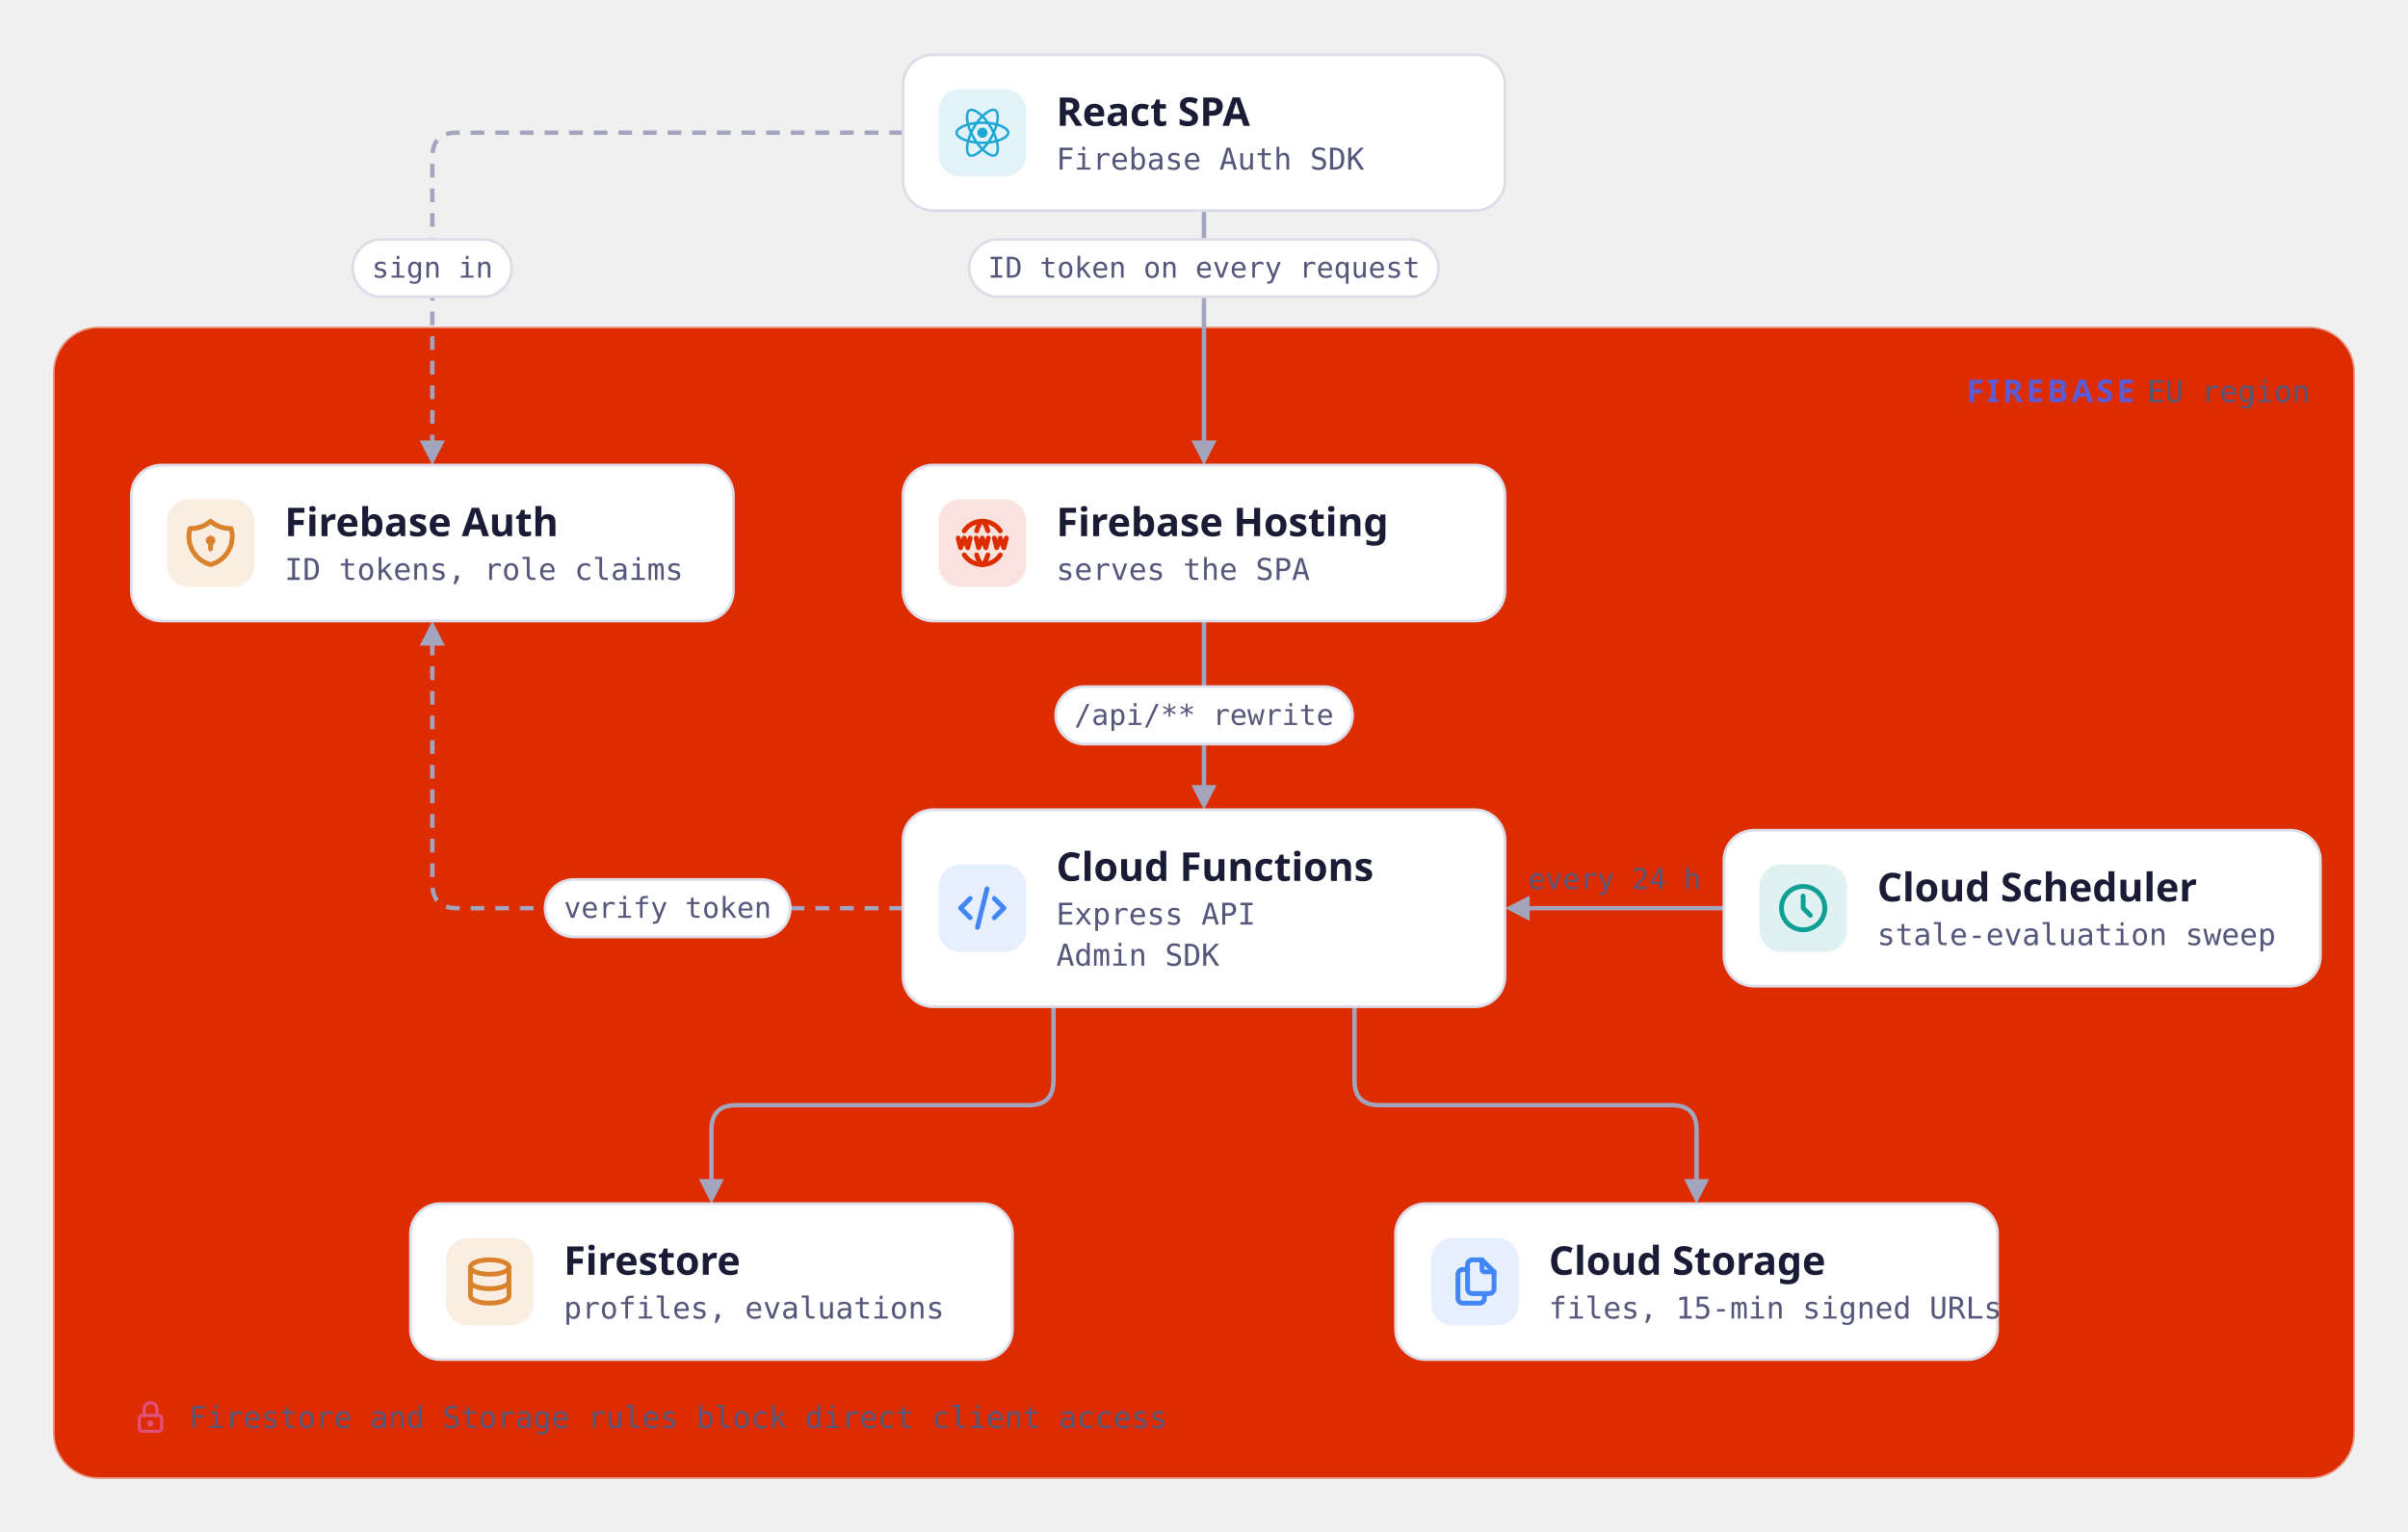
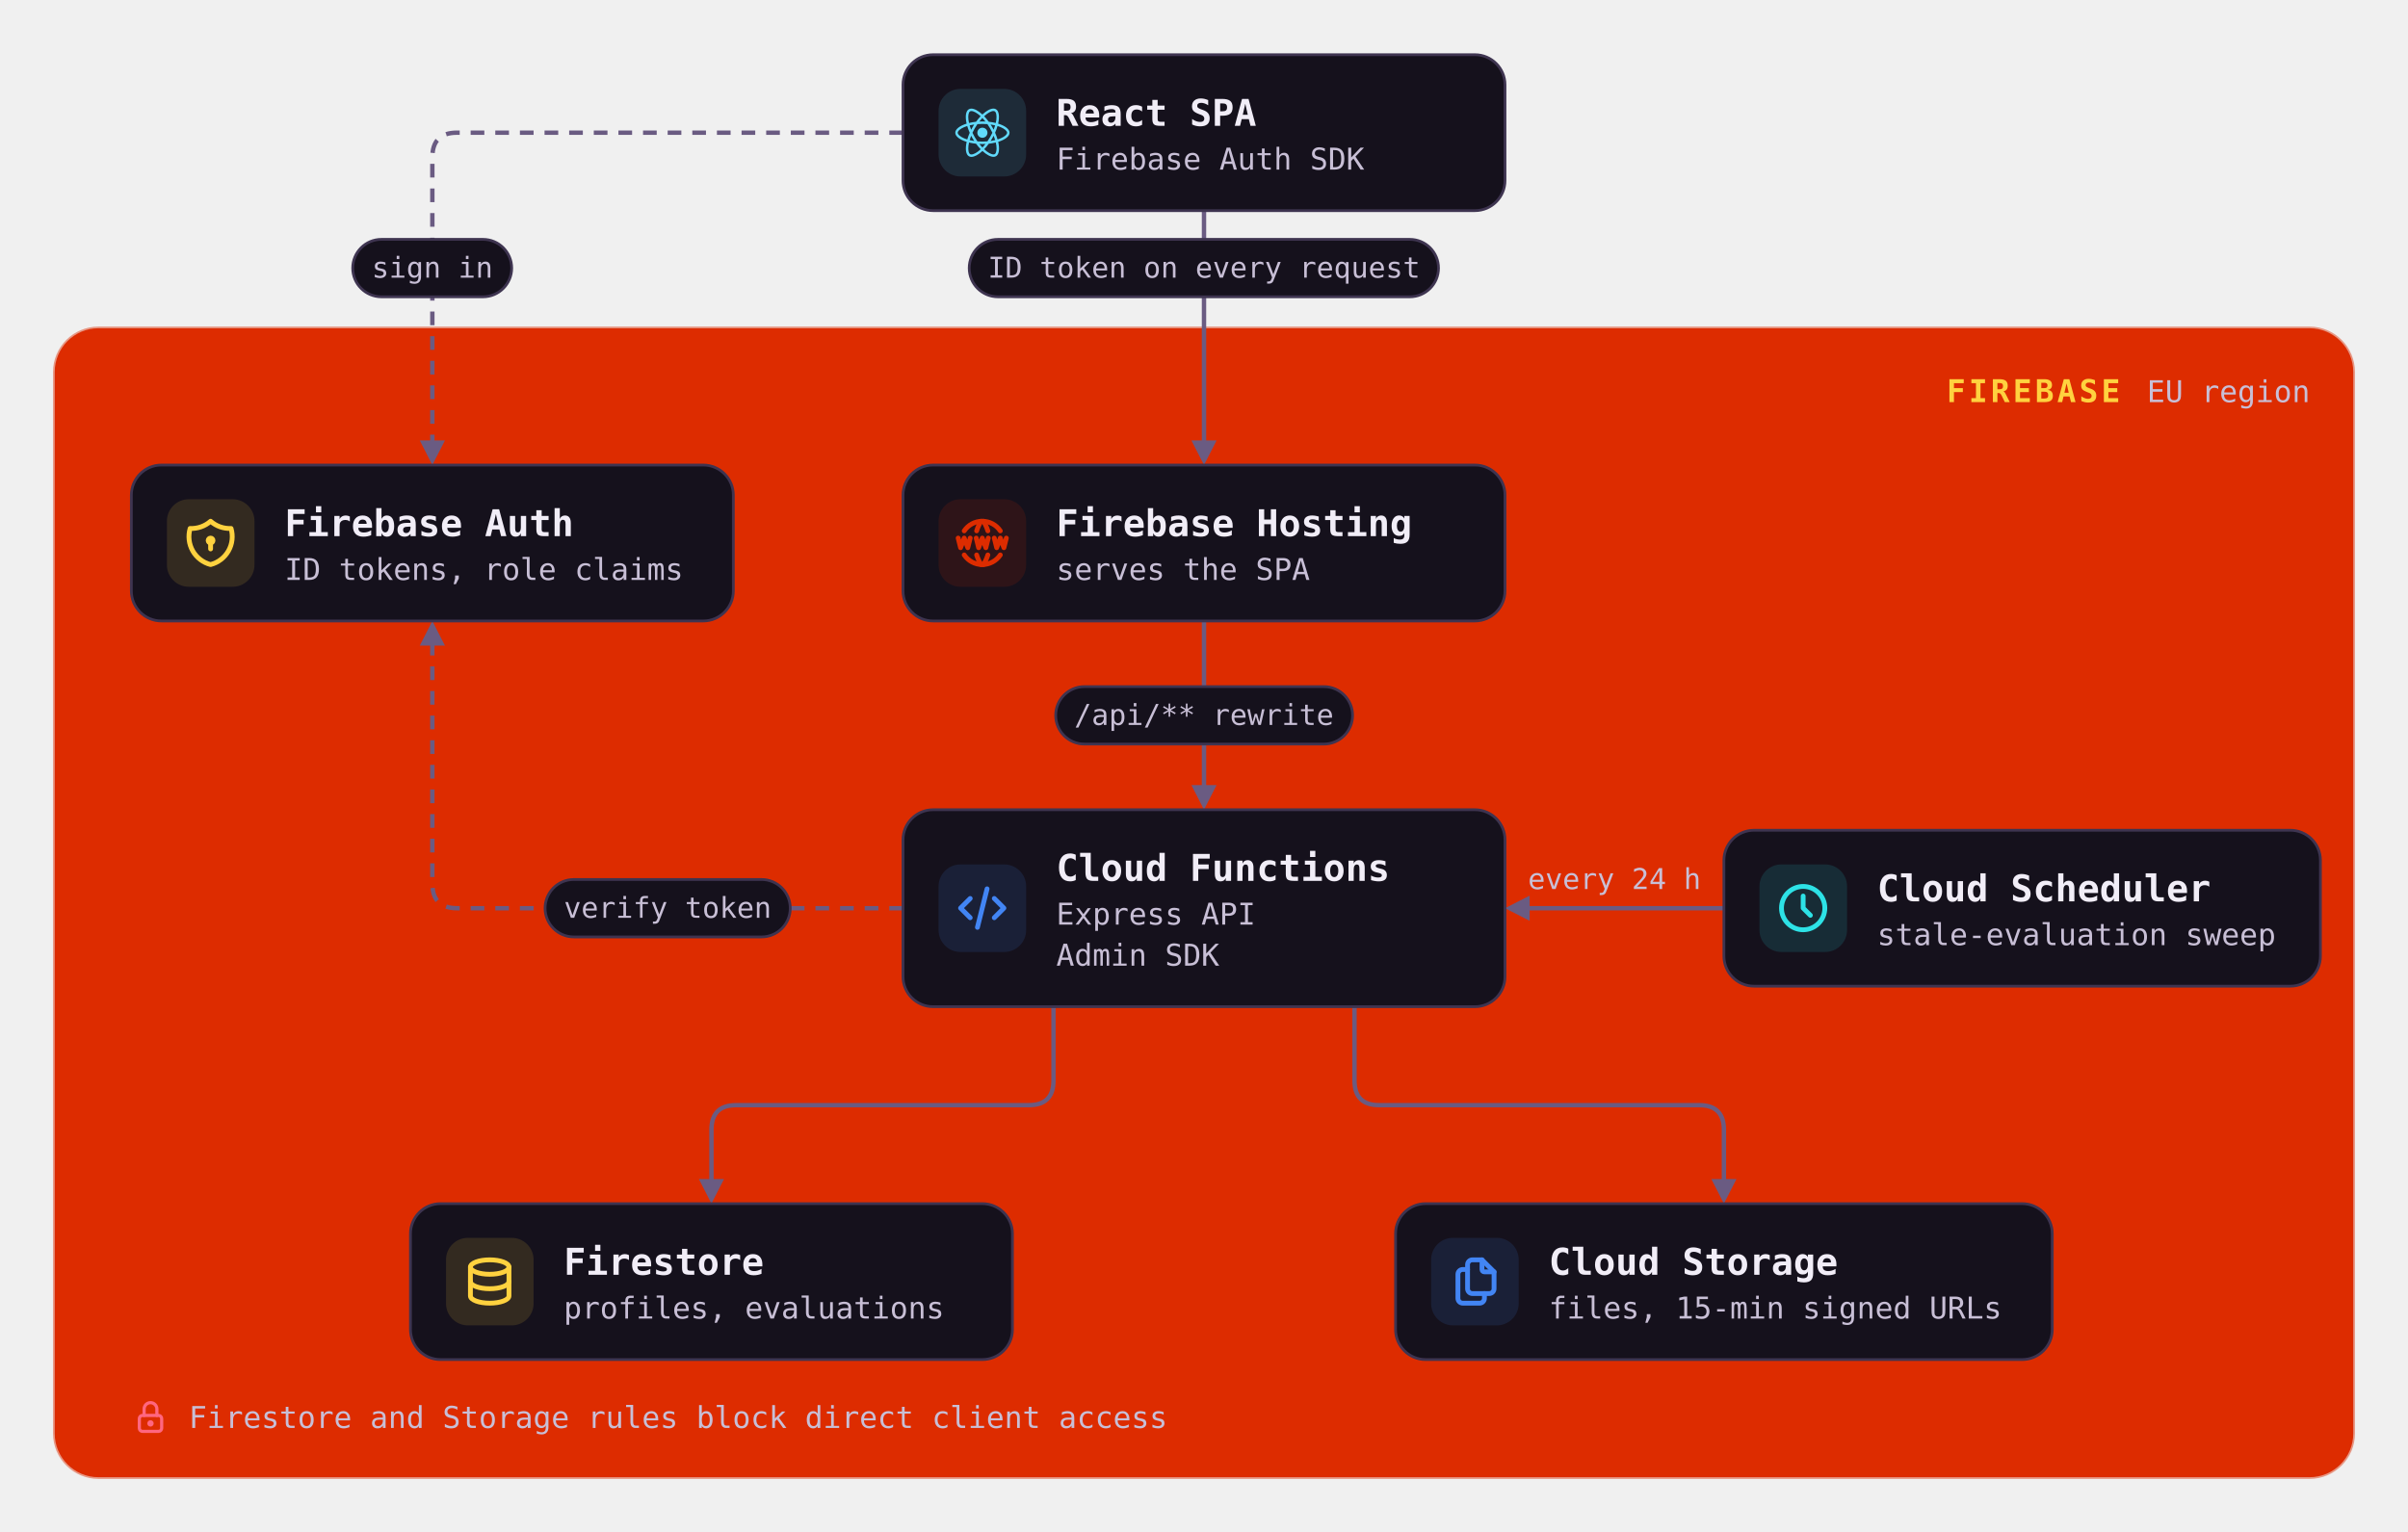
<svg xmlns="http://www.w3.org/2000/svg" viewBox="0 0 880 560" width="880" height="560" role="img" aria-label="HR System Hub architecture">
  <rect x="20" y="120" width="840" height="420" rx="16" style="fill:#DD2C00;stroke:#DD2C00;fill-opacity:var(--dg-tint,.045)" stroke-opacity="0.45" stroke-width="1.25" />
-   <g transform="translate(692.7 133) scale(0.7083)" style="fill:#DD2C00">
+   <g transform="translate(685.4 133) scale(0.7083)" style="fill:#DD2C00">
    <path d="M19.455 8.369c-.538-.748-1.778-2.285-3.681-4.569-.826-.991-1.535-1.832-1.884-2.245a146 146 0 0 0-.488-.576l-.207-.245-.113-.133-.022-.032-.01-.005L12.57 0l-.609.488c-1.555 1.246-2.828 2.851-3.681 4.64-.523 1.064-.864 2.105-1.043 3.176-.047.241-.088.489-.121.738-.209-.017-.421-.028-.632-.033-.018-.001-.035-.002-.059-.003a7.46 7.46 0 0 0-2.28.274l-.317.089-.163.286c-.765 1.342-1.198 2.869-1.252 4.416-.07 2.01.477 3.954 1.583 5.625 1.082 1.633 2.61 2.882 4.42 3.611l.236.095.071.025.003-.001a9.59 9.59 0 0 0 2.941.568q.171.006.342.006c1.273 0 2.513-.249 3.69-.742l.008.004.313-.145a9.63 9.63 0 0 0 3.927-3.335c1.01-1.49 1.577-3.234 1.641-5.042.075-2.161-.643-4.304-2.133-6.371m-7.083 6.695c.328 1.244.264 2.44-.191 3.558-1.135-1.12-1.967-2.352-2.475-3.665-.543-1.404-.87-2.74-.974-3.975.48.157.922.366 1.315.622 1.132.737 1.914 1.902 2.325 3.461zm.207 6.022c.482.368.99.712 1.513 1.028-.771.21-1.565.302-2.369.273a8 8 0 0 1-.373-.022c.458-.394.869-.823 1.228-1.279zm1.347-6.431c-.516-1.957-1.527-3.437-3.002-4.398-.647-.421-1.385-.741-2.194-.95.011-.134.026-.268.043-.4.014-.113.03-.216.046-.313.133-.689.332-1.37.589-2.025.099-.25.206-.499.321-.74l.004-.008c.177-.358.376-.719.61-1.105l.092-.152-.003-.001c.544-.851 1.197-1.627 1.942-2.311l.288.341c.672.796 1.304 1.548 1.878 2.237 1.291 1.549 2.966 3.583 3.612 4.48 1.277 1.771 1.893 3.579 1.83 5.375-.049 1.395-.461 2.755-1.195 3.933-.694 1.116-1.661 2.05-2.8 2.708-.636-.318-1.559-.839-2.539-1.599.79-1.575.952-3.28.479-5.072zm-2.575 5.397c-.725.939-1.587 1.55-2.09 1.856-.081-.029-.163-.06-.243-.093l-.065-.026c-1.49-.616-2.747-1.656-3.635-3.01-.907-1.384-1.356-2.993-1.298-4.653.041-1.19.338-2.327.882-3.379.316-.07.638-.114.96-.131l.084-.002c.162-.003.324-.003.478 0 .227.011.454.035.677.07.073 1.513.445 3.145 1.105 4.852.637 1.644 1.694 3.162 3.144 4.515z" />
  </g>
-   <text x="718.7" y="147" font-size="11.5" class="dg-t dg-label" fill="#5b5bd6" font-family="PT Sans, sans-serif" font-weight="700" letter-spacing="1.15">FIREBASE</text>
-   <text x="784.6" y="147" font-size="11" class="dg-m" fill="#55577a" font-family="JetBrains Mono, monospace" font-weight="500">EU region</text>
-   <path d="M440 77L440 163" fill="none" style="stroke:var(--dg-edge,#a3a5bf)" stroke-width="1.6" />
-   <path d="M440 170L435.4 161L444.6 161Z" style="fill:var(--dg-edge,#a3a5bf)" />
-   <path d="M330 48.5L167 48.5Q158 48.5 158 57.5L158 163" fill="none" style="stroke:var(--dg-edge,#a3a5bf)" stroke-width="1.6" stroke-dasharray="5 4" />
-   <path d="M158 170L153.4 161L162.6 161Z" style="fill:var(--dg-edge,#a3a5bf)" />
-   <path d="M440 227L440 289" fill="none" style="stroke:var(--dg-edge,#a3a5bf)" stroke-width="1.6" />
-   <path d="M440 296L435.4 287L444.6 287Z" style="fill:var(--dg-edge,#a3a5bf)" />
-   <path d="M330 332L167 332Q158 332 158 323L158 234" fill="none" style="stroke:var(--dg-edge,#a3a5bf)" stroke-width="1.6" stroke-dasharray="5 4" />
-   <path d="M158 227L162.6 236L153.4 236Z" style="fill:var(--dg-edge,#a3a5bf)" />
-   <path d="M630 332L557 332" fill="none" style="stroke:var(--dg-edge,#a3a5bf)" stroke-width="1.6" />
-   <path d="M550 332L559 327.4L559 336.6Z" style="fill:var(--dg-edge,#a3a5bf)" />
-   <path d="M385 368L385 395Q385 404 376 404L269 404Q260 404 260 413L260 433" fill="none" style="stroke:var(--dg-edge,#a3a5bf)" stroke-width="1.6" />
-   <path d="M260 440L255.4 431L264.6 431Z" style="fill:var(--dg-edge,#a3a5bf)" />
-   <path d="M495 368L495 395Q495 404 504 404L611 404Q620 404 620 413L620 433" fill="none" style="stroke:var(--dg-edge,#a3a5bf)" stroke-width="1.6" />
-   <path d="M620 440L615.4 431L624.6 431Z" style="fill:var(--dg-edge,#a3a5bf)" />
-   <rect x="330" y="20" width="220" height="57" rx="11" class="dg-card" fill="#fff" stroke="#dcdde8" />
-   <rect x="343" y="32.5" width="32" height="32" rx="8" style="fill:#1ea7d4" fill-opacity="0.13" />
-   <g transform="translate(349.1 38.6) scale(0.8267)" style="fill:#1ea7d4">
+   <text x="711.4" y="147" font-size="11.5" class="dg-t dg-label" fill="#ffd23f" font-family="IBM Plex Mono, monospace" font-weight="700" letter-spacing="1.15">FIREBASE</text>
+   <text x="784.6" y="147" font-size="11" class="dg-m" fill="#c8bfd6" font-family="IBM Plex Mono, monospace" font-weight="500">EU region</text>
+   <path d="M440 77L440 163" fill="none" style="stroke:var(--dg-edge,#6a5b82)" stroke-width="1.6" />
+   <path d="M440 170L435.4 161L444.6 161Z" style="fill:var(--dg-edge,#6a5b82)" />
+   <path d="M330 48.5L167 48.5Q158 48.5 158 57.5L158 163" fill="none" style="stroke:var(--dg-edge,#6a5b82)" stroke-width="1.6" stroke-dasharray="5 4" />
+   <path d="M158 170L153.4 161L162.6 161Z" style="fill:var(--dg-edge,#6a5b82)" />
+   <path d="M440 227L440 289" fill="none" style="stroke:var(--dg-edge,#6a5b82)" stroke-width="1.6" />
+   <path d="M440 296L435.4 287L444.6 287Z" style="fill:var(--dg-edge,#6a5b82)" />
+   <path d="M330 332L167 332Q158 332 158 323L158 234" fill="none" style="stroke:var(--dg-edge,#6a5b82)" stroke-width="1.6" stroke-dasharray="5 4" />
+   <path d="M158 227L162.6 236L153.4 236Z" style="fill:var(--dg-edge,#6a5b82)" />
+   <path d="M630 332L557 332" fill="none" style="stroke:var(--dg-edge,#6a5b82)" stroke-width="1.6" />
+   <path d="M550 332L559 327.4L559 336.6Z" style="fill:var(--dg-edge,#6a5b82)" />
+   <path d="M385 368L385 395Q385 404 376 404L269 404Q260 404 260 413L260 433" fill="none" style="stroke:var(--dg-edge,#6a5b82)" stroke-width="1.6" />
+   <path d="M260 440L255.4 431L264.6 431Z" style="fill:var(--dg-edge,#6a5b82)" />
+   <path d="M495 368L495 395Q495 404 504 404L621 404Q630 404 630 413L630 433" fill="none" style="stroke:var(--dg-edge,#6a5b82)" stroke-width="1.6" />
+   <path d="M630 440L625.4 431L634.6 431Z" style="fill:var(--dg-edge,#6a5b82)" />
+   <rect x="330" y="20" width="220" height="57" rx="11" class="dg-card" fill="#15111c" stroke="#3e3450" />
+   <rect x="343" y="32.5" width="32" height="32" rx="8" style="fill:#61DAFB" fill-opacity="0.13" />
+   <g transform="translate(349.1 38.6) scale(0.8267)" style="fill:#61DAFB">
    <path d="M14.23 12.004a2.236 2.236 0 0 1-2.235 2.236 2.236 2.236 0 0 1-2.236-2.236 2.236 2.236 0 0 1 2.235-2.236 2.236 2.236 0 0 1 2.236 2.236zm2.648-10.69c-1.346 0-3.107.96-4.888 2.622-1.78-1.653-3.542-2.602-4.887-2.602-.41 0-.783.093-1.106.278-1.375.793-1.683 3.264-.973 6.365C1.98 8.917 0 10.42 0 12.004c0 1.59 1.99 3.097 5.043 4.03-.704 3.113-.39 5.588.988 6.38.32.187.69.275 1.102.275 1.345 0 3.107-.96 4.888-2.624 1.78 1.654 3.542 2.603 4.887 2.603.41 0 .783-.09 1.106-.275 1.374-.792 1.683-3.263.973-6.365C22.02 15.096 24 13.59 24 12.004c0-1.59-1.99-3.097-5.043-4.032.704-3.11.39-5.587-.988-6.38-.318-.184-.688-.277-1.092-.278zm-.005 1.09v.006c.225 0 .406.044.558.127.666.382.955 1.835.73 3.704-.054.46-.142.945-.25 1.44-.96-.236-2.006-.417-3.107-.534-.66-.905-1.345-1.727-2.035-2.447 1.592-1.48 3.087-2.292 4.105-2.295zm-9.77.02c1.012 0 2.514.808 4.11 2.28-.686.72-1.37 1.537-2.02 2.442-1.107.117-2.154.298-3.113.538-.112-.49-.195-.964-.254-1.42-.23-1.868.054-3.32.714-3.707.19-.09.4-.127.563-.132zm4.882 3.05c.455.468.91.992 1.36 1.564-.44-.02-.89-.034-1.345-.034-.46 0-.915.01-1.36.034.44-.572.895-1.096 1.345-1.565zM12 8.1c.74 0 1.477.034 2.202.093.406.582.802 1.203 1.183 1.86.372.64.71 1.29 1.018 1.946-.308.655-.646 1.31-1.013 1.95-.38.66-.773 1.288-1.18 1.87-.728.063-1.466.098-2.21.098-.74 0-1.477-.035-2.202-.093-.406-.582-.802-1.204-1.183-1.86-.372-.64-.71-1.29-1.018-1.946.303-.657.646-1.313 1.013-1.954.38-.66.773-1.286 1.18-1.868.728-.064 1.466-.098 2.21-.098zm-3.635.254c-.24.377-.48.763-.704 1.16-.225.39-.435.782-.635 1.174-.265-.656-.49-1.31-.676-1.947.64-.15 1.315-.283 2.015-.386zm7.26 0c.695.103 1.365.23 2.006.387-.18.632-.405 1.282-.66 1.933-.2-.39-.41-.783-.64-1.174-.225-.392-.465-.774-.705-1.146zm3.063.675c.484.15.944.317 1.375.498 1.732.74 2.852 1.708 2.852 2.476-.005.768-1.125 1.74-2.857 2.475-.42.18-.88.342-1.355.493-.28-.958-.646-1.956-1.1-2.98.45-1.017.81-2.01 1.085-2.964zm-13.395.004c.278.96.645 1.957 1.1 2.98-.45 1.017-.812 2.01-1.086 2.964-.484-.15-.944-.318-1.37-.5-1.732-.737-2.852-1.706-2.852-2.474 0-.768 1.12-1.742 2.852-2.476.42-.18.88-.342 1.356-.494zm11.678 4.28c.265.657.49 1.312.676 1.948-.64.157-1.316.29-2.016.39.24-.375.48-.762.705-1.158.225-.39.435-.788.636-1.18zm-9.945.02c.2.392.41.783.64 1.175.23.39.465.772.705 1.143-.695-.102-1.365-.23-2.006-.386.18-.63.406-1.282.66-1.933zM17.92 16.32c.112.493.2.968.254 1.423.23 1.868-.054 3.32-.714 3.708-.147.09-.338.128-.563.128-1.012 0-2.514-.807-4.11-2.28.686-.72 1.37-1.536 2.02-2.44 1.107-.118 2.154-.3 3.113-.54zm-11.83.01c.96.234 2.006.415 3.107.532.66.905 1.345 1.727 2.035 2.446-1.595 1.483-3.092 2.295-4.11 2.295-.22-.005-.406-.05-.553-.132-.666-.38-.955-1.834-.73-3.703.054-.46.142-.944.25-1.438zm4.56.64c.44.02.89.034 1.345.034.46 0 .915-.01 1.36-.034-.44.572-.895 1.095-1.345 1.565-.455-.47-.91-.993-1.36-1.565z" />
  </g>
-   <text x="386" y="46" font-size="14.5" class="dg-t dg-b" fill="#1a1b35" font-family="PT Sans, sans-serif" font-weight="700">React SPA</text>
-   <text x="386" y="62" font-size="11" class="dg-m" fill="#55577a" font-family="JetBrains Mono, monospace" font-weight="500">Firebase Auth SDK</text>
-   <rect x="48" y="170" width="220" height="57" rx="11" class="dg-card" fill="#fff" stroke="#dcdde8" />
-   <rect x="61" y="182.5" width="32" height="32" rx="8" style="fill:var(--dg-warn,#d9822b)" fill-opacity="0.13" />
-   <g transform="translate(66.4 187.9) scale(0.88)" fill="none" style="stroke:var(--dg-warn,#d9822b)" stroke-width="2" stroke-linecap="round" stroke-linejoin="round">
+   <text x="386" y="46" font-size="13.5" class="dg-t dg-b" fill="#f1edf7" font-family="IBM Plex Mono, monospace" font-weight="700">React SPA</text>
+   <text x="386" y="62" font-size="11" class="dg-m" fill="#c8bfd6" font-family="IBM Plex Mono, monospace" font-weight="500">Firebase Auth SDK</text>
+   <rect x="48" y="170" width="220" height="57" rx="11" class="dg-card" fill="#15111c" stroke="#3e3450" />
+   <rect x="61" y="182.5" width="32" height="32" rx="8" style="fill:var(--dg-warn,#ffd23f)" fill-opacity="0.13" />
+   <g transform="translate(66.4 187.9) scale(0.88)" fill="none" style="stroke:var(--dg-warn,#ffd23f)" stroke-width="2" stroke-linecap="round" stroke-linejoin="round">
    <path d="M12 3a12 12 0 0 0 8.5 3a12 12 0 0 1 -8.5 15a12 12 0 0 1 -8.5 -15a12 12 0 0 0 8.5 -3" />
    <path d="M11 11a1 1 0 1 0 2 0a1 1 0 1 0 -2 0" />
    <path d="M12 12l0 2.5" />
  </g>
-   <text x="104" y="196" font-size="14.5" class="dg-t dg-b" fill="#1a1b35" font-family="PT Sans, sans-serif" font-weight="700">Firebase Auth</text>
-   <text x="104" y="212" font-size="11" class="dg-m" fill="#55577a" font-family="JetBrains Mono, monospace" font-weight="500">ID tokens, role claims</text>
-   <rect x="330" y="170" width="220" height="57" rx="11" class="dg-card" fill="#fff" stroke="#dcdde8" />
+   <text x="104" y="196" font-size="13.5" class="dg-t dg-b" fill="#f1edf7" font-family="IBM Plex Mono, monospace" font-weight="700">Firebase Auth</text>
+   <text x="104" y="212" font-size="11" class="dg-m" fill="#c8bfd6" font-family="IBM Plex Mono, monospace" font-weight="500">ID tokens, role claims</text>
+   <rect x="330" y="170" width="220" height="57" rx="11" class="dg-card" fill="#15111c" stroke="#3e3450" />
  <rect x="343" y="182.5" width="32" height="32" rx="8" style="fill:#DD2C00" fill-opacity="0.13" />
  <g transform="translate(348.4 187.9) scale(0.88)" fill="none" style="stroke:#DD2C00" stroke-width="2" stroke-linecap="round" stroke-linejoin="round">
    <path d="M19.5 7a9 9 0 0 0 -7.5 -4a8.991 8.991 0 0 0 -7.484 4" />
    <path d="M11.5 3a16.989 16.989 0 0 0 -1.826 4" />
    <path d="M12.5 3a16.989 16.989 0 0 1 1.828 4" />
    <path d="M19.5 17a9 9 0 0 1 -7.5 4a8.991 8.991 0 0 1 -7.484 -4" />
    <path d="M11.5 21a16.989 16.989 0 0 1 -1.826 -4" />
    <path d="M12.5 21a16.989 16.989 0 0 0 1.828 -4" />
    <path d="M2 10l1 4l1.5 -4l1.5 4l1 -4" />
    <path d="M17 10l1 4l1.5 -4l1.5 4l1 -4" />
    <path d="M9.5 10l1 4l1.5 -4l1.5 4l1 -4" />
  </g>
-   <text x="386" y="196" font-size="14.5" class="dg-t dg-b" fill="#1a1b35" font-family="PT Sans, sans-serif" font-weight="700">Firebase Hosting</text>
-   <text x="386" y="212" font-size="11" class="dg-m" fill="#55577a" font-family="JetBrains Mono, monospace" font-weight="500">serves the SPA</text>
-   <rect x="330" y="296" width="220" height="72" rx="11" class="dg-card" fill="#fff" stroke="#dcdde8" />
+   <text x="386" y="196" font-size="13.5" class="dg-t dg-b" fill="#f1edf7" font-family="IBM Plex Mono, monospace" font-weight="700">Firebase Hosting</text>
+   <text x="386" y="212" font-size="11" class="dg-m" fill="#c8bfd6" font-family="IBM Plex Mono, monospace" font-weight="500">serves the SPA</text>
+   <rect x="330" y="296" width="220" height="72" rx="11" class="dg-card" fill="#15111c" stroke="#3e3450" />
  <rect x="343" y="316" width="32" height="32" rx="8" style="fill:#4285F4" fill-opacity="0.13" />
  <g transform="translate(348.4 321.4) scale(0.88)" fill="none" style="stroke:#4285F4" stroke-width="2" stroke-linecap="round" stroke-linejoin="round">
    <path d="M7 8l-4 4l4 4" />
    <path d="M17 8l4 4l-4 4" />
    <path d="M14 4l-4 16" />
  </g>
-   <text x="386" y="322" font-size="14.5" class="dg-t dg-b" fill="#1a1b35" font-family="PT Sans, sans-serif" font-weight="700">Cloud Functions</text>
-   <text x="386" y="338" font-size="11" class="dg-m" fill="#55577a" font-family="JetBrains Mono, monospace" font-weight="500">Express API</text>
-   <text x="386" y="353" font-size="11" class="dg-m" fill="#55577a" font-family="JetBrains Mono, monospace" font-weight="500">Admin SDK</text>
-   <rect x="630" y="303.5" width="218" height="57" rx="11" class="dg-card" fill="#fff" stroke="#dcdde8" />
-   <rect x="643" y="316" width="32" height="32" rx="8" style="fill:var(--dg-accent-2,#0f9f94)" fill-opacity="0.13" />
-   <g transform="translate(648.4 321.4) scale(0.88)" fill="none" style="stroke:var(--dg-accent-2,#0f9f94)" stroke-width="2" stroke-linecap="round" stroke-linejoin="round">
+   <text x="386" y="322" font-size="13.5" class="dg-t dg-b" fill="#f1edf7" font-family="IBM Plex Mono, monospace" font-weight="700">Cloud Functions</text>
+   <text x="386" y="338" font-size="11" class="dg-m" fill="#c8bfd6" font-family="IBM Plex Mono, monospace" font-weight="500">Express API</text>
+   <text x="386" y="353" font-size="11" class="dg-m" fill="#c8bfd6" font-family="IBM Plex Mono, monospace" font-weight="500">Admin SDK</text>
+   <rect x="630" y="303.5" width="218" height="57" rx="11" class="dg-card" fill="#15111c" stroke="#3e3450" />
+   <rect x="643" y="316" width="32" height="32" rx="8" style="fill:var(--dg-accent-2,#2de2e6)" fill-opacity="0.13" />
+   <g transform="translate(648.4 321.4) scale(0.88)" fill="none" style="stroke:var(--dg-accent-2,#2de2e6)" stroke-width="2" stroke-linecap="round" stroke-linejoin="round">
    <path d="M3 12a9 9 0 1 0 18 0a9 9 0 0 0 -18 0" />
    <path d="M12 7v5l3 3" />
  </g>
-   <text x="686" y="329.5" font-size="14.5" class="dg-t dg-b" fill="#1a1b35" font-family="PT Sans, sans-serif" font-weight="700">Cloud Scheduler</text>
-   <text x="686" y="345.5" font-size="11" class="dg-m" fill="#55577a" font-family="JetBrains Mono, monospace" font-weight="500">stale-evaluation sweep</text>
-   <rect x="150" y="440" width="220" height="57" rx="11" class="dg-card" fill="#fff" stroke="#dcdde8" />
-   <rect x="163" y="452.5" width="32" height="32" rx="8" style="fill:var(--dg-warn,#d9822b)" fill-opacity="0.13" />
-   <g transform="translate(168.4 457.9) scale(0.88)" fill="none" style="stroke:var(--dg-warn,#d9822b)" stroke-width="2" stroke-linecap="round" stroke-linejoin="round">
+   <text x="686" y="329.5" font-size="13.5" class="dg-t dg-b" fill="#f1edf7" font-family="IBM Plex Mono, monospace" font-weight="700">Cloud Scheduler</text>
+   <text x="686" y="345.5" font-size="11" class="dg-m" fill="#c8bfd6" font-family="IBM Plex Mono, monospace" font-weight="500">stale-evaluation sweep</text>
+   <rect x="150" y="440" width="220" height="57" rx="11" class="dg-card" fill="#15111c" stroke="#3e3450" />
+   <rect x="163" y="452.5" width="32" height="32" rx="8" style="fill:var(--dg-warn,#ffd23f)" fill-opacity="0.13" />
+   <g transform="translate(168.4 457.9) scale(0.88)" fill="none" style="stroke:var(--dg-warn,#ffd23f)" stroke-width="2" stroke-linecap="round" stroke-linejoin="round">
    <path d="M4 6a8 3 0 1 0 16 0a8 3 0 1 0 -16 0" />
    <path d="M4 6v6a8 3 0 0 0 16 0v-6" />
    <path d="M4 12v6a8 3 0 0 0 16 0v-6" />
  </g>
-   <text x="206" y="466" font-size="14.5" class="dg-t dg-b" fill="#1a1b35" font-family="PT Sans, sans-serif" font-weight="700">Firestore</text>
-   <text x="206" y="482" font-size="11" class="dg-m" fill="#55577a" font-family="JetBrains Mono, monospace" font-weight="500">profiles, evaluations</text>
-   <rect x="510" y="440" width="220" height="57" rx="11" class="dg-card" fill="#fff" stroke="#dcdde8" />
+   <text x="206" y="466" font-size="13.5" class="dg-t dg-b" fill="#f1edf7" font-family="IBM Plex Mono, monospace" font-weight="700">Firestore</text>
+   <text x="206" y="482" font-size="11" class="dg-m" fill="#c8bfd6" font-family="IBM Plex Mono, monospace" font-weight="500">profiles, evaluations</text>
+   <rect x="510" y="440" width="240" height="57" rx="11" class="dg-card" fill="#15111c" stroke="#3e3450" />
  <rect x="523" y="452.5" width="32" height="32" rx="8" style="fill:#4285F4" fill-opacity="0.13" />
  <g transform="translate(528.4 457.9) scale(0.88)" fill="none" style="stroke:#4285F4" stroke-width="2" stroke-linecap="round" stroke-linejoin="round">
    <path d="M15 3v4a1 1 0 0 0 1 1h4" />
    <path d="M18 17h-7a2 2 0 0 1 -2 -2v-10a2 2 0 0 1 2 -2h4l5 5v7a2 2 0 0 1 -2 2" />
    <path d="M16 17v2a2 2 0 0 1 -2 2h-7a2 2 0 0 1 -2 -2v-10a2 2 0 0 1 2 -2h2" />
  </g>
-   <text x="566" y="466" font-size="14.5" class="dg-t dg-b" fill="#1a1b35" font-family="PT Sans, sans-serif" font-weight="700">Cloud Storage</text>
-   <text x="566" y="482" font-size="11" class="dg-m" fill="#55577a" font-family="JetBrains Mono, monospace" font-weight="500">files, 15-min signed URLs</text>
-   <g transform="translate(48 511) scale(0.5833)" fill="none" style="stroke:var(--dg-danger,#e0507a)" stroke-width="2" stroke-linecap="round" stroke-linejoin="round">
+   <text x="566" y="466" font-size="13.5" class="dg-t dg-b" fill="#f1edf7" font-family="IBM Plex Mono, monospace" font-weight="700">Cloud Storage</text>
+   <text x="566" y="482" font-size="11" class="dg-m" fill="#c8bfd6" font-family="IBM Plex Mono, monospace" font-weight="500">files, 15-min signed URLs</text>
+   <g transform="translate(48 511) scale(0.5833)" fill="none" style="stroke:var(--dg-danger,#ff6680)" stroke-width="2" stroke-linecap="round" stroke-linejoin="round">
    <path d="M5 13a2 2 0 0 1 2 -2h10a2 2 0 0 1 2 2v6a2 2 0 0 1 -2 2h-10a2 2 0 0 1 -2 -2v-6" />
    <path d="M11 16a1 1 0 1 0 2 0a1 1 0 0 0 -2 0" />
    <path d="M8 11v-4a4 4 0 1 1 8 0v4" />
  </g>
-   <text x="69" y="522" font-size="11" class="dg-m" fill="#55577a" font-family="JetBrains Mono, monospace" font-weight="500">Firestore and Storage rules block direct client access</text>
-   <rect x="354.2" y="87.5" width="171.5" height="21" rx="10.5" class="dg-card" fill="#fff" stroke="#dcdde8" />
-   <text x="440" y="101.5" font-size="10.5" text-anchor="middle" class="dg-m" fill="#55577a" font-family="JetBrains Mono, monospace" font-weight="500">ID token on every request</text>
-   <rect x="128.9" y="87.5" width="58.1" height="21" rx="10.5" class="dg-card" fill="#fff" stroke="#dcdde8" />
-   <text x="158" y="101.5" font-size="10.5" text-anchor="middle" class="dg-m" fill="#55577a" font-family="JetBrains Mono, monospace" font-weight="500">sign in</text>
-   <rect x="385.8" y="251" width="108.5" height="21" rx="10.5" class="dg-card" fill="#fff" stroke="#dcdde8" />
-   <text x="440" y="265" font-size="10.5" text-anchor="middle" class="dg-m" fill="#55577a" font-family="JetBrains Mono, monospace" font-weight="500">/api/** rewrite</text>
-   <rect x="199.2" y="321.5" width="89.6" height="21" rx="10.5" class="dg-card" fill="#fff" stroke="#dcdde8" />
-   <text x="244" y="335.5" font-size="10.5" text-anchor="middle" class="dg-m" fill="#55577a" font-family="JetBrains Mono, monospace" font-weight="500">verify token</text>
-   <text x="590" y="325" font-size="10.5" text-anchor="middle" class="dg-m" fill="#55577a" font-family="JetBrains Mono, monospace" font-weight="500">every 24 h</text>
+   <text x="69" y="522" font-size="11" class="dg-m" fill="#c8bfd6" font-family="IBM Plex Mono, monospace" font-weight="500">Firestore and Storage rules block direct client access</text>
+   <rect x="354.2" y="87.5" width="171.5" height="21" rx="10.5" class="dg-card" fill="#15111c" stroke="#3e3450" />
+   <text x="440" y="101.5" font-size="10.5" text-anchor="middle" class="dg-m" fill="#c8bfd6" font-family="IBM Plex Mono, monospace" font-weight="500">ID token on every request</text>
+   <rect x="128.9" y="87.5" width="58.1" height="21" rx="10.5" class="dg-card" fill="#15111c" stroke="#3e3450" />
+   <text x="158" y="101.5" font-size="10.5" text-anchor="middle" class="dg-m" fill="#c8bfd6" font-family="IBM Plex Mono, monospace" font-weight="500">sign in</text>
+   <rect x="385.8" y="251" width="108.5" height="21" rx="10.5" class="dg-card" fill="#15111c" stroke="#3e3450" />
+   <text x="440" y="265" font-size="10.5" text-anchor="middle" class="dg-m" fill="#c8bfd6" font-family="IBM Plex Mono, monospace" font-weight="500">/api/** rewrite</text>
+   <rect x="199.2" y="321.5" width="89.6" height="21" rx="10.5" class="dg-card" fill="#15111c" stroke="#3e3450" />
+   <text x="244" y="335.5" font-size="10.5" text-anchor="middle" class="dg-m" fill="#c8bfd6" font-family="IBM Plex Mono, monospace" font-weight="500">verify token</text>
+   <text x="590" y="325" font-size="10.5" text-anchor="middle" class="dg-m" fill="#c8bfd6" font-family="IBM Plex Mono, monospace" font-weight="500">every 24 h</text>
</svg>
